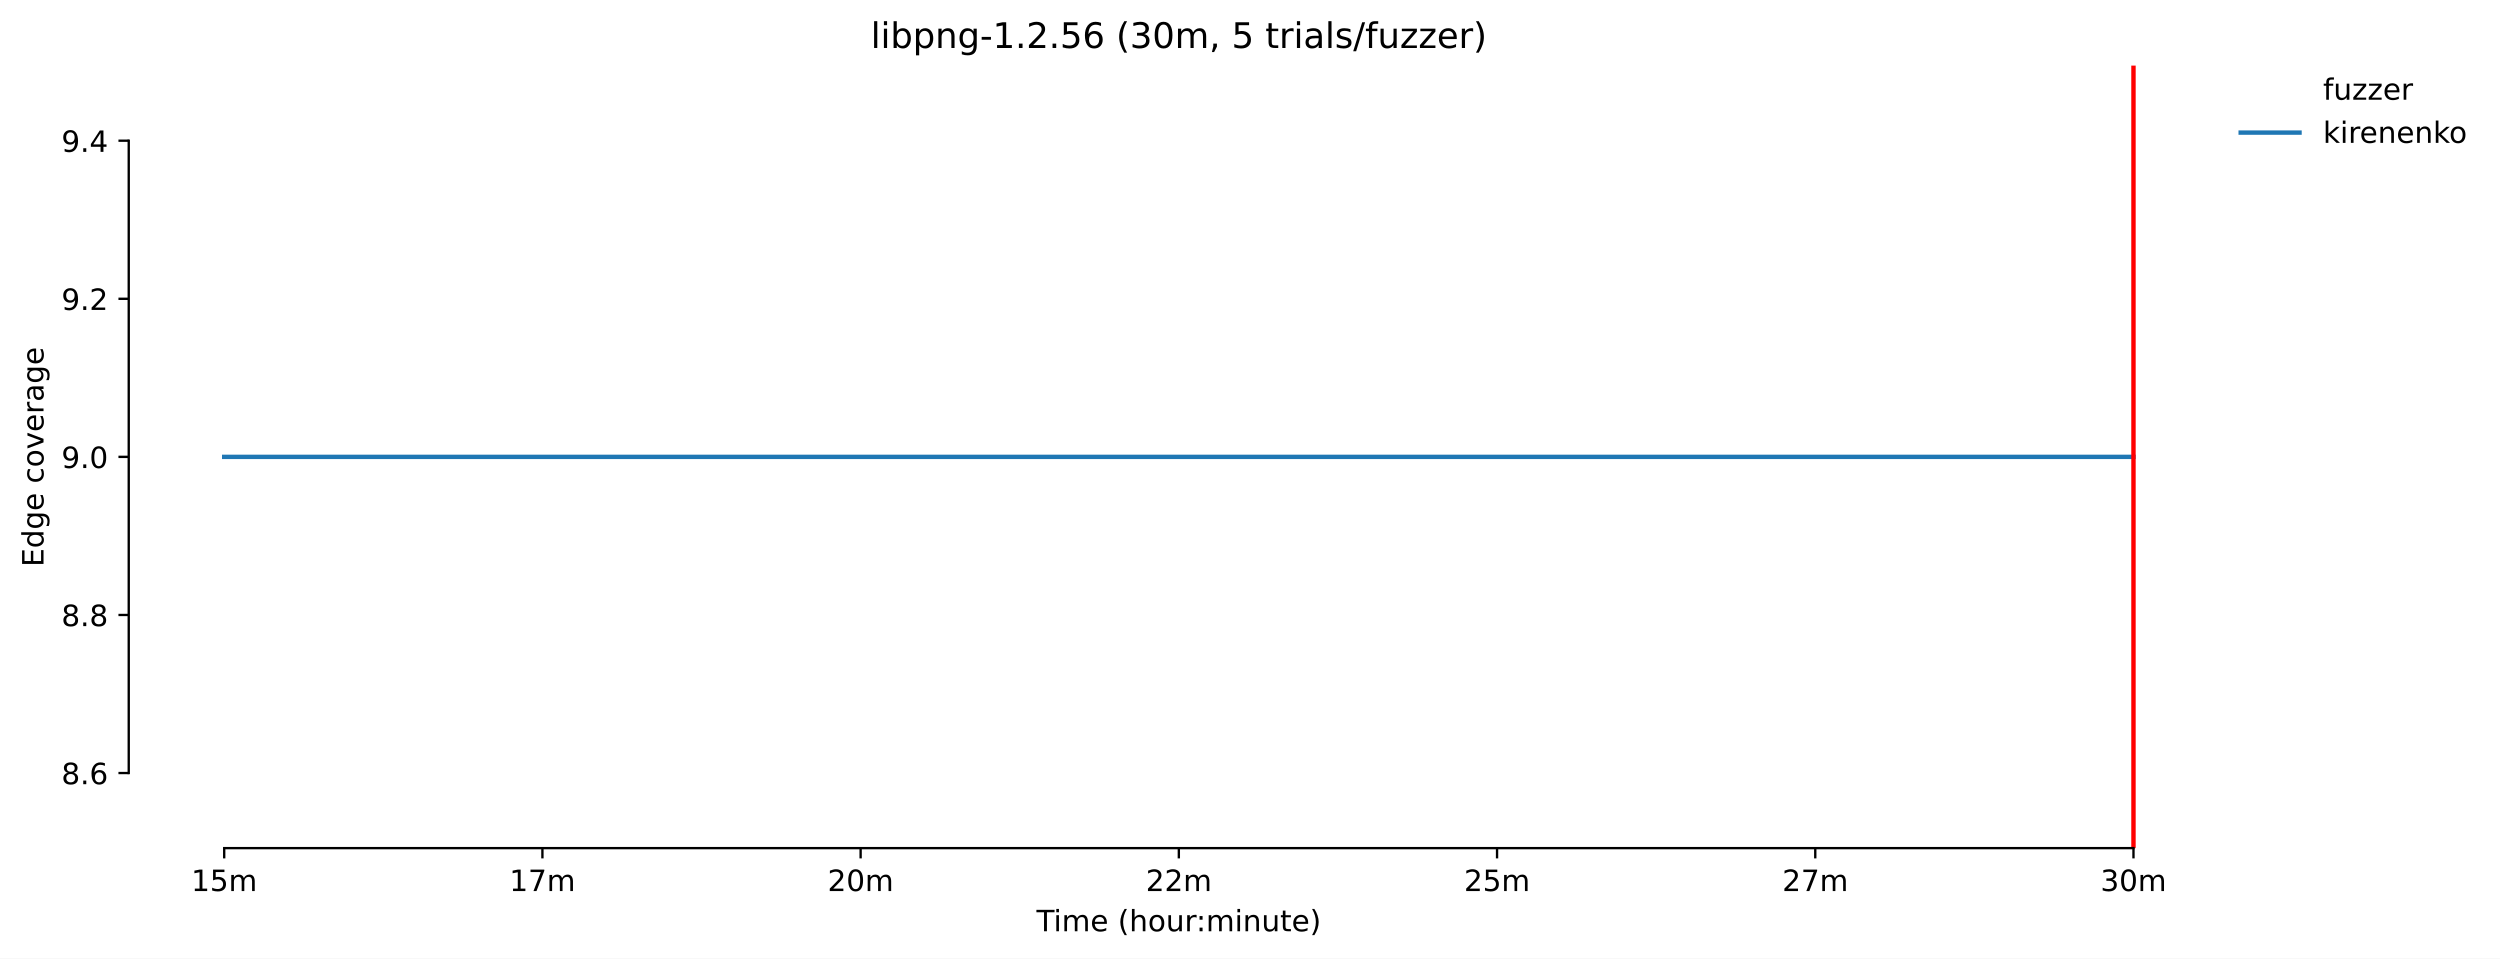
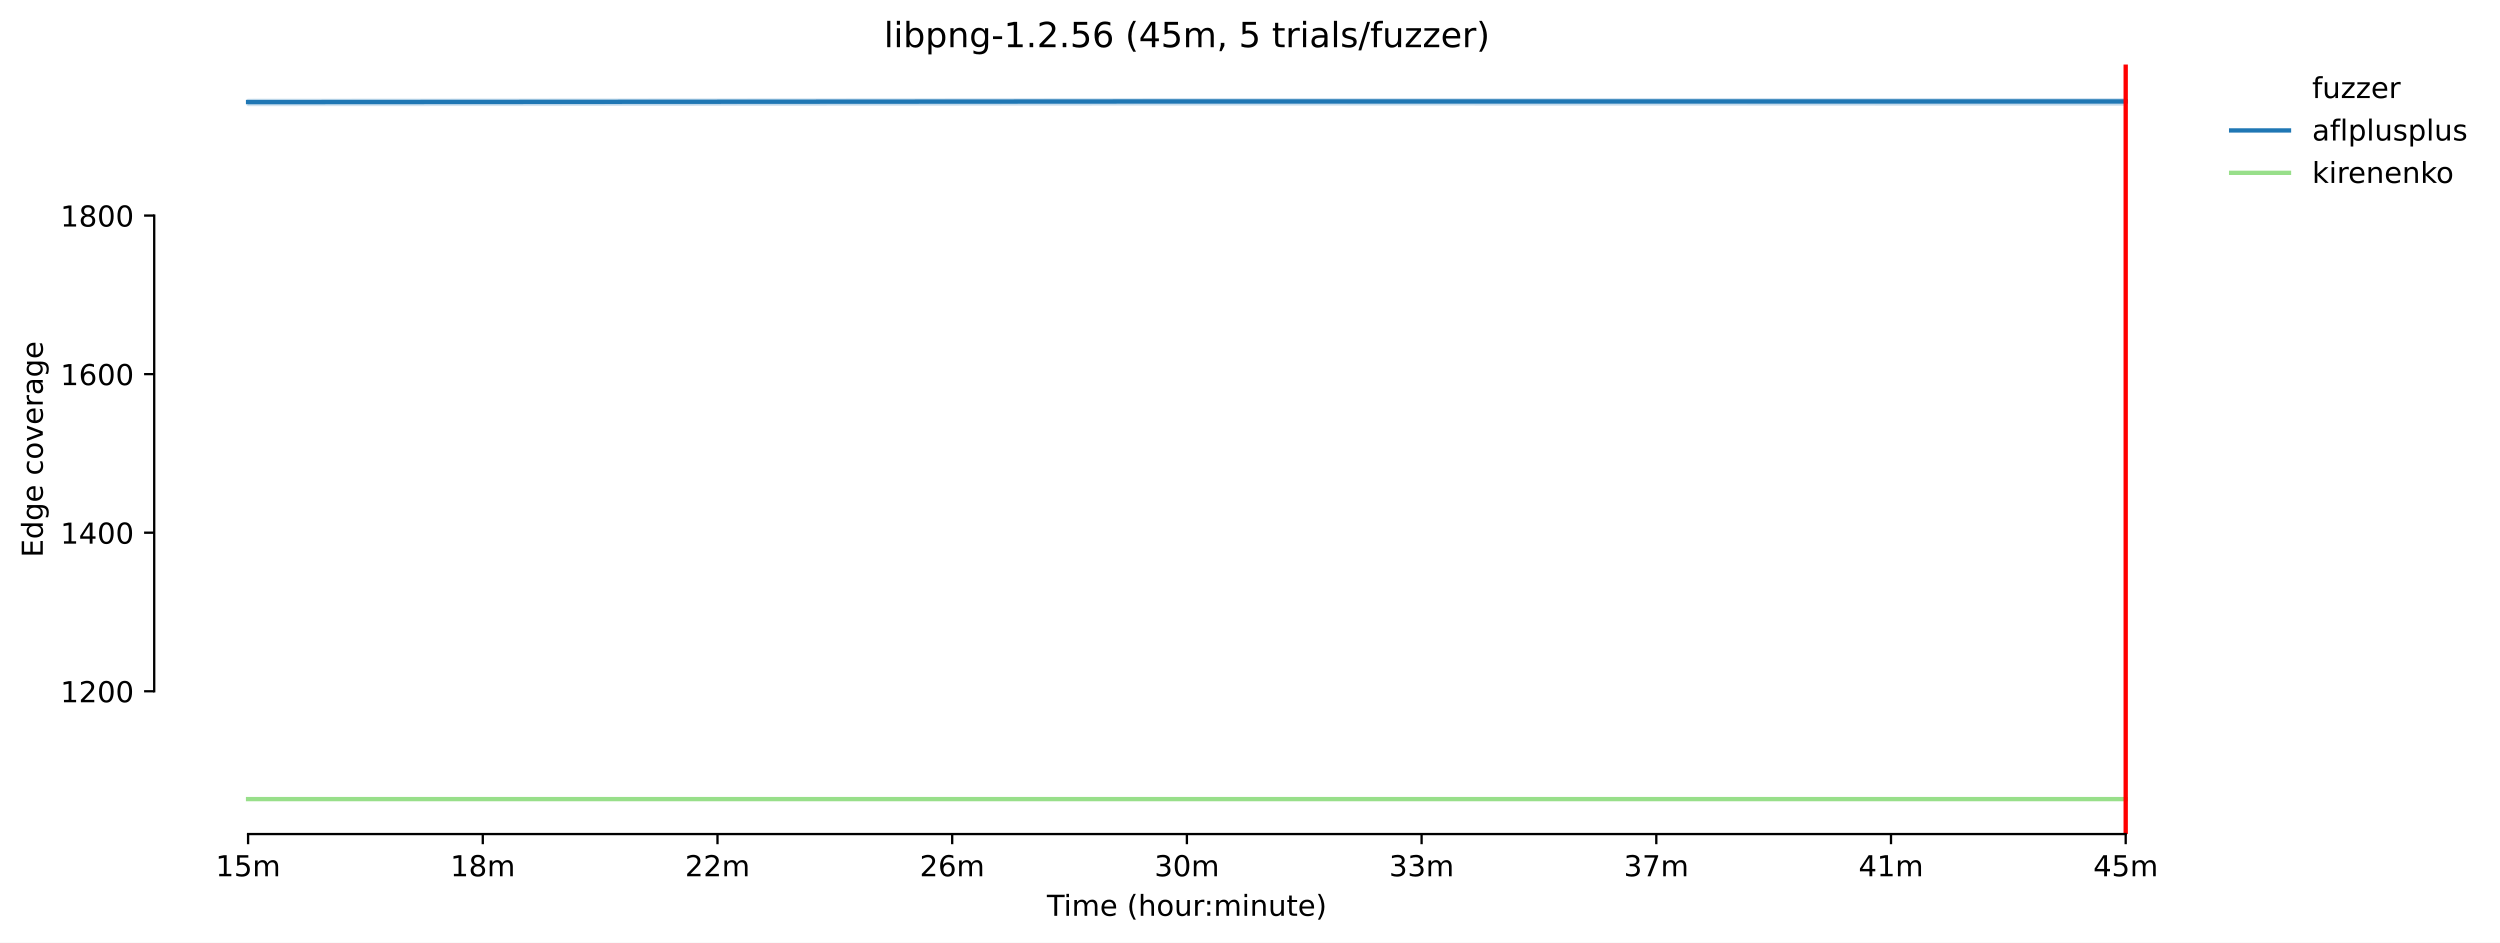
- <svg xmlns="http://www.w3.org/2000/svg" xmlns:xlink="http://www.w3.org/1999/xlink" height="325.986pt" version="1.1" viewBox="0 0 850.204 325.986" width="850.204pt">
+ <svg xmlns="http://www.w3.org/2000/svg" xmlns:xlink="http://www.w3.org/1999/xlink" height="325.986pt" version="1.1" viewBox="0 0 864.542 325.986" width="864.542pt">
  <defs>
    <style type="text/css">*{stroke-linecap:butt;stroke-linejoin:round;}</style>
  </defs>
  <g id="figure_1">
    <g id="patch_1">
-       <path d="M 0 325.986  L 850.204 325.986  L 850.204 0  L 0 0  z " style="fill:#ffffff;" />
+       <path d="M 0 325.986  L 864.542 325.986  L 864.542 0  L 0 0  z " style="fill:#ffffff;" />
    </g>
    <g id="axes_1">
      <g id="patch_2">
-         <path d="M 43.781 288.43  L 758.021 288.43  L 758.021 22.318  L 43.781 22.318  z " style="fill:#ffffff;" />
+         <path d="M 53.328 288.43  L 767.568 288.43  L 767.568 22.318  L 53.328 22.318  z " style="fill:#ffffff;" />
      </g>
      <g id="PolyCollection_1">
        <defs>
-           <path d="M 76.247 -170.612  L 76.247 -170.612  L 725.556 -170.612  L 725.556 -170.612  L 725.556 -170.612  L 76.247 -170.612  z " id="m84dfa8b66c" style="stroke:#1f77b4;stroke-opacity:0.2;" />
+           <path d="M 85.794 -291.353  L 85.794 -289.763  L 410.448 -289.927  L 735.103 -289.872  L 735.103 -291.572  L 735.103 -291.572  L 410.448 -291.572  L 85.794 -291.353  z " id="me47f9dd8f9" style="stroke:#1f77b4;stroke-opacity:0.2;" />
        </defs>
-         <g clip-path="url(#p3e7c1b39bf)">
-           <use style="fill:#1f77b4;fill-opacity:0.2;stroke:#1f77b4;stroke-opacity:0.2;" x="0" xlink:href="#m84dfa8b66c" y="325.986" />
+         <g clip-path="url(#pe60df17c76)">
+           <use style="fill:#1f77b4;fill-opacity:0.2;stroke:#1f77b4;stroke-opacity:0.2;" x="0" xlink:href="#me47f9dd8f9" y="325.986" />
+         </g>
+       </g>
+       <g id="PolyCollection_2">
+         <defs>
+           <path d="M 85.794 -49.652  L 85.794 -49.652  L 410.448 -49.652  L 735.103 -49.652  L 735.103 -49.652  L 735.103 -49.652  L 410.448 -49.652  L 85.794 -49.652  z " id="mce9d2bf0ab" style="stroke:#98df8a;stroke-opacity:0.2;" />
+         </defs>
+         <g clip-path="url(#pe60df17c76)">
+           <use style="fill:#98df8a;fill-opacity:0.2;stroke:#98df8a;stroke-opacity:0.2;" x="0" xlink:href="#mce9d2bf0ab" y="325.986" />
        </g>
      </g>
      <g id="matplotlib.axis_1">
        <g id="xtick_1">
          <g id="line2d_1">
            <defs>
-               <path d="M 0 0  L 0 3.5  " id="mb278b92b98" style="stroke:#000000;stroke-width:0.8;" />
+               <path d="M 0 0  L 0 3.5  " id="mb3124e8982" style="stroke:#000000;stroke-width:0.8;" />
            </defs>
            <g>
-               <use style="stroke:#000000;stroke-width:0.8;" x="76.247" xlink:href="#mb278b92b98" y="288.43" />
+               <use style="stroke:#000000;stroke-width:0.8;" x="85.794" xlink:href="#mb3124e8982" y="288.43" />
            </g>
          </g>
          <g id="text_1">
-             <g transform="translate(65.01389 303.0286)scale(0.1 -0.1)">
+             <g transform="translate(74.56077 303.0286)scale(0.1 -0.1)">
              <defs>
                <path d="M 12.406 8.297  L 28.516 8.297  L 28.516 63.922  L 10.984 60.406  L 10.984 69.391  L 28.422 72.906  L 38.281 72.906  L 38.281 8.297  L 54.391 8.297  L 54.391 0  L 12.406 0  z " id="DejaVuSans-49" />
                <path d="M 10.797 72.906  L 49.516 72.906  L 49.516 64.594  L 19.828 64.594  L 19.828 46.734  Q 21.969 47.469 24.109 47.828  Q 26.266 48.188 28.422 48.188  Q 40.625 48.188 47.75 41.5  Q 54.891 34.812 54.891 23.391  Q 54.891 11.625 47.562 5.094  Q 40.234 -1.422 26.906 -1.422  Q 22.312 -1.422 17.547 -0.641  Q 12.797 0.141 7.719 1.703  L 7.719 11.625  Q 12.109 9.234 16.797 8.062  Q 21.484 6.891 26.703 6.891  Q 35.156 6.891 40.078 11.328  Q 45.016 15.766 45.016 23.391  Q 45.016 31 40.078 35.438  Q 35.156 39.891 26.703 39.891  Q 22.75 39.891 18.812 39.016  Q 14.891 38.141 10.797 36.281  z " id="DejaVuSans-53" />
                <path d="M 52 44.188  Q 55.375 50.25 60.062 53.125  Q 64.75 56 71.094 56  Q 79.641 56 84.281 50.016  Q 88.922 44.047 88.922 33.016  L 88.922 0  L 79.891 0  L 79.891 32.719  Q 79.891 40.578 77.094 44.375  Q 74.312 48.188 68.609 48.188  Q 61.625 48.188 57.562 43.547  Q 53.516 38.922 53.516 30.906  L 53.516 0  L 44.484 0  L 44.484 32.719  Q 44.484 40.625 41.703 44.406  Q 38.922 48.188 33.109 48.188  Q 26.219 48.188 22.156 43.531  Q 18.109 38.875 18.109 30.906  L 18.109 0  L 9.078 0  L 9.078 54.688  L 18.109 54.688  L 18.109 46.188  Q 21.188 51.219 25.484 53.609  Q 29.781 56 35.688 56  Q 41.656 56 45.828 52.969  Q 50 49.953 52 44.188  z " id="DejaVuSans-109" />
              </defs>
              <use xlink:href="#DejaVuSans-49" />
              <use x="63.623" xlink:href="#DejaVuSans-53" />
              <use x="127.246" xlink:href="#DejaVuSans-109" />
            </g>
          </g>
        </g>
        <g id="xtick_2">
          <g id="line2d_2">
            <g>
-               <use style="stroke:#000000;stroke-width:0.8;" x="184.465" xlink:href="#mb278b92b98" y="288.43" />
+               <use style="stroke:#000000;stroke-width:0.8;" x="166.957" xlink:href="#mb3124e8982" y="288.43" />
            </g>
          </g>
          <g id="text_2">
-             <g transform="translate(173.2321 303.0286)scale(0.1 -0.1)">
-               <defs>
-                 <path d="M 8.203 72.906  L 55.078 72.906  L 55.078 68.703  L 28.609 0  L 18.312 0  L 43.219 64.594  L 8.203 64.594  z " id="DejaVuSans-55" />
-               </defs>
-               <use xlink:href="#DejaVuSans-49" />
-               <use x="63.623" xlink:href="#DejaVuSans-55" />
+             <g transform="translate(155.7244 303.0286)scale(0.1 -0.1)">
+               <defs>
+                 <path d="M 31.781 34.625  Q 24.75 34.625 20.719 30.859  Q 16.703 27.094 16.703 20.516  Q 16.703 13.922 20.719 10.156  Q 24.75 6.391 31.781 6.391  Q 38.812 6.391 42.859 10.172  Q 46.922 13.969 46.922 20.516  Q 46.922 27.094 42.891 30.859  Q 38.875 34.625 31.781 34.625  z M 21.922 38.812  Q 15.578 40.375 12.031 44.719  Q 8.5 49.078 8.5 55.328  Q 8.5 64.062 14.719 69.141  Q 20.953 74.219 31.781 74.219  Q 42.672 74.219 48.875 69.141  Q 55.078 64.062 55.078 55.328  Q 55.078 49.078 51.531 44.719  Q 48 40.375 41.703 38.812  Q 48.828 37.156 52.797 32.312  Q 56.781 27.484 56.781 20.516  Q 56.781 9.906 50.312 4.234  Q 43.844 -1.422 31.781 -1.422  Q 19.734 -1.422 13.25 4.234  Q 6.781 9.906 6.781 20.516  Q 6.781 27.484 10.781 32.312  Q 14.797 37.156 21.922 38.812  z M 18.312 54.391  Q 18.312 48.734 21.844 45.562  Q 25.391 42.391 31.781 42.391  Q 38.141 42.391 41.719 45.562  Q 45.312 48.734 45.312 54.391  Q 45.312 60.062 41.719 63.234  Q 38.141 66.406 31.781 66.406  Q 25.391 66.406 21.844 63.234  Q 18.312 60.062 18.312 54.391  z " id="DejaVuSans-56" />
+               </defs>
+               <use xlink:href="#DejaVuSans-49" />
+               <use x="63.623" xlink:href="#DejaVuSans-56" />
              <use x="127.246" xlink:href="#DejaVuSans-109" />
            </g>
          </g>
        </g>
        <g id="xtick_3">
          <g id="line2d_3">
            <g>
-               <use style="stroke:#000000;stroke-width:0.8;" x="292.683" xlink:href="#mb278b92b98" y="288.43" />
+               <use style="stroke:#000000;stroke-width:0.8;" x="248.121" xlink:href="#mb3124e8982" y="288.43" />
            </g>
          </g>
          <g id="text_3">
-             <g transform="translate(281.4503 303.0286)scale(0.1 -0.1)">
+             <g transform="translate(236.888 303.0286)scale(0.1 -0.1)">
              <defs>
                <path d="M 19.188 8.297  L 53.609 8.297  L 53.609 0  L 7.328 0  L 7.328 8.297  Q 12.938 14.109 22.625 23.891  Q 32.328 33.688 34.812 36.531  Q 39.547 41.844 41.422 45.531  Q 43.312 49.219 43.312 52.781  Q 43.312 58.594 39.234 62.25  Q 35.156 65.922 28.609 65.922  Q 23.969 65.922 18.812 64.312  Q 13.672 62.703 7.812 59.422  L 7.812 69.391  Q 13.766 71.781 18.938 73  Q 24.125 74.219 28.422 74.219  Q 39.75 74.219 46.484 68.547  Q 53.219 62.891 53.219 53.422  Q 53.219 48.922 51.531 44.891  Q 49.859 40.875 45.406 35.406  Q 44.188 33.984 37.641 27.219  Q 31.109 20.453 19.188 8.297  z " id="DejaVuSans-50" />
-                 <path d="M 31.781 66.406  Q 24.172 66.406 20.328 58.906  Q 16.5 51.422 16.5 36.375  Q 16.5 21.391 20.328 13.891  Q 24.172 6.391 31.781 6.391  Q 39.453 6.391 43.281 13.891  Q 47.125 21.391 47.125 36.375  Q 47.125 51.422 43.281 58.906  Q 39.453 66.406 31.781 66.406  z M 31.781 74.219  Q 44.047 74.219 50.516 64.516  Q 56.984 54.828 56.984 36.375  Q 56.984 17.969 50.516 8.266  Q 44.047 -1.422 31.781 -1.422  Q 19.531 -1.422 13.062 8.266  Q 6.594 17.969 6.594 36.375  Q 6.594 54.828 13.062 64.516  Q 19.531 74.219 31.781 74.219  z " id="DejaVuSans-48" />
              </defs>
              <use xlink:href="#DejaVuSans-50" />
-               <use x="63.623" xlink:href="#DejaVuSans-48" />
+               <use x="63.623" xlink:href="#DejaVuSans-50" />
              <use x="127.246" xlink:href="#DejaVuSans-109" />
            </g>
          </g>
        </g>
        <g id="xtick_4">
          <g id="line2d_4">
            <g>
-               <use style="stroke:#000000;stroke-width:0.8;" x="400.901" xlink:href="#mb278b92b98" y="288.43" />
+               <use style="stroke:#000000;stroke-width:0.8;" x="329.284" xlink:href="#mb3124e8982" y="288.43" />
            </g>
          </g>
          <g id="text_4">
-             <g transform="translate(389.6684 303.0286)scale(0.1 -0.1)">
+             <g transform="translate(318.0517 303.0286)scale(0.1 -0.1)">
+               <defs>
+                 <path d="M 33.016 40.375  Q 26.375 40.375 22.484 35.828  Q 18.609 31.297 18.609 23.391  Q 18.609 15.531 22.484 10.953  Q 26.375 6.391 33.016 6.391  Q 39.656 6.391 43.531 10.953  Q 47.406 15.531 47.406 23.391  Q 47.406 31.297 43.531 35.828  Q 39.656 40.375 33.016 40.375  z M 52.594 71.297  L 52.594 62.312  Q 48.875 64.062 45.094 64.984  Q 41.312 65.922 37.594 65.922  Q 27.828 65.922 22.672 59.328  Q 17.531 52.734 16.797 39.406  Q 19.672 43.656 24.016 45.922  Q 28.375 48.188 33.594 48.188  Q 44.578 48.188 50.953 41.516  Q 57.328 34.859 57.328 23.391  Q 57.328 12.156 50.688 5.359  Q 44.047 -1.422 33.016 -1.422  Q 20.359 -1.422 13.672 8.266  Q 6.984 17.969 6.984 36.375  Q 6.984 53.656 15.188 63.938  Q 23.391 74.219 37.203 74.219  Q 40.922 74.219 44.703 73.484  Q 48.484 72.75 52.594 71.297  z " id="DejaVuSans-54" />
+               </defs>
              <use xlink:href="#DejaVuSans-50" />
-               <use x="63.623" xlink:href="#DejaVuSans-50" />
+               <use x="63.623" xlink:href="#DejaVuSans-54" />
              <use x="127.246" xlink:href="#DejaVuSans-109" />
            </g>
          </g>
        </g>
        <g id="xtick_5">
          <g id="line2d_5">
            <g>
-               <use style="stroke:#000000;stroke-width:0.8;" x="509.119" xlink:href="#mb278b92b98" y="288.43" />
+               <use style="stroke:#000000;stroke-width:0.8;" x="410.448" xlink:href="#mb3124e8982" y="288.43" />
            </g>
          </g>
          <g id="text_5">
-             <g transform="translate(497.8866 303.0286)scale(0.1 -0.1)">
-               <use xlink:href="#DejaVuSans-50" />
-               <use x="63.623" xlink:href="#DejaVuSans-53" />
+             <g transform="translate(399.2153 303.0286)scale(0.1 -0.1)">
+               <defs>
+                 <path d="M 40.578 39.312  Q 47.656 37.797 51.625 33  Q 55.609 28.219 55.609 21.188  Q 55.609 10.406 48.188 4.484  Q 40.766 -1.422 27.094 -1.422  Q 22.516 -1.422 17.656 -0.516  Q 12.797 0.391 7.625 2.203  L 7.625 11.719  Q 11.719 9.328 16.594 8.109  Q 21.484 6.891 26.812 6.891  Q 36.078 6.891 40.938 10.547  Q 45.797 14.203 45.797 21.188  Q 45.797 27.641 41.281 31.266  Q 36.766 34.906 28.719 34.906  L 20.219 34.906  L 20.219 43.016  L 29.109 43.016  Q 36.375 43.016 40.234 45.922  Q 44.094 48.828 44.094 54.297  Q 44.094 59.906 40.109 62.906  Q 36.141 65.922 28.719 65.922  Q 24.656 65.922 20.016 65.031  Q 15.375 64.156 9.812 62.312  L 9.812 71.094  Q 15.438 72.656 20.344 73.438  Q 25.25 74.219 29.594 74.219  Q 40.828 74.219 47.359 69.109  Q 53.906 64.016 53.906 55.328  Q 53.906 49.266 50.438 45.094  Q 46.969 40.922 40.578 39.312  z " id="DejaVuSans-51" />
+                 <path d="M 31.781 66.406  Q 24.172 66.406 20.328 58.906  Q 16.5 51.422 16.5 36.375  Q 16.5 21.391 20.328 13.891  Q 24.172 6.391 31.781 6.391  Q 39.453 6.391 43.281 13.891  Q 47.125 21.391 47.125 36.375  Q 47.125 51.422 43.281 58.906  Q 39.453 66.406 31.781 66.406  z M 31.781 74.219  Q 44.047 74.219 50.516 64.516  Q 56.984 54.828 56.984 36.375  Q 56.984 17.969 50.516 8.266  Q 44.047 -1.422 31.781 -1.422  Q 19.531 -1.422 13.062 8.266  Q 6.594 17.969 6.594 36.375  Q 6.594 54.828 13.062 64.516  Q 19.531 74.219 31.781 74.219  z " id="DejaVuSans-48" />
+               </defs>
+               <use xlink:href="#DejaVuSans-51" />
+               <use x="63.623" xlink:href="#DejaVuSans-48" />
              <use x="127.246" xlink:href="#DejaVuSans-109" />
            </g>
          </g>
        </g>
        <g id="xtick_6">
          <g id="line2d_6">
            <g>
-               <use style="stroke:#000000;stroke-width:0.8;" x="617.338" xlink:href="#mb278b92b98" y="288.43" />
+               <use style="stroke:#000000;stroke-width:0.8;" x="491.612" xlink:href="#mb3124e8982" y="288.43" />
            </g>
          </g>
          <g id="text_6">
-             <g transform="translate(606.1048 303.0286)scale(0.1 -0.1)">
-               <use xlink:href="#DejaVuSans-50" />
-               <use x="63.623" xlink:href="#DejaVuSans-55" />
+             <g transform="translate(480.3789 303.0286)scale(0.1 -0.1)">
+               <use xlink:href="#DejaVuSans-51" />
+               <use x="63.623" xlink:href="#DejaVuSans-51" />
              <use x="127.246" xlink:href="#DejaVuSans-109" />
            </g>
          </g>
        </g>
        <g id="xtick_7">
          <g id="line2d_7">
            <g>
-               <use style="stroke:#000000;stroke-width:0.8;" x="725.556" xlink:href="#mb278b92b98" y="288.43" />
+               <use style="stroke:#000000;stroke-width:0.8;" x="572.775" xlink:href="#mb3124e8982" y="288.43" />
            </g>
          </g>
          <g id="text_7">
-             <g transform="translate(714.323 303.0286)scale(0.1 -0.1)">
-               <defs>
-                 <path d="M 40.578 39.312  Q 47.656 37.797 51.625 33  Q 55.609 28.219 55.609 21.188  Q 55.609 10.406 48.188 4.484  Q 40.766 -1.422 27.094 -1.422  Q 22.516 -1.422 17.656 -0.516  Q 12.797 0.391 7.625 2.203  L 7.625 11.719  Q 11.719 9.328 16.594 8.109  Q 21.484 6.891 26.812 6.891  Q 36.078 6.891 40.938 10.547  Q 45.797 14.203 45.797 21.188  Q 45.797 27.641 41.281 31.266  Q 36.766 34.906 28.719 34.906  L 20.219 34.906  L 20.219 43.016  L 29.109 43.016  Q 36.375 43.016 40.234 45.922  Q 44.094 48.828 44.094 54.297  Q 44.094 59.906 40.109 62.906  Q 36.141 65.922 28.719 65.922  Q 24.656 65.922 20.016 65.031  Q 15.375 64.156 9.812 62.312  L 9.812 71.094  Q 15.438 72.656 20.344 73.438  Q 25.25 74.219 29.594 74.219  Q 40.828 74.219 47.359 69.109  Q 53.906 64.016 53.906 55.328  Q 53.906 49.266 50.438 45.094  Q 46.969 40.922 40.578 39.312  z " id="DejaVuSans-51" />
+             <g transform="translate(561.5426 303.0286)scale(0.1 -0.1)">
+               <defs>
+                 <path d="M 8.203 72.906  L 55.078 72.906  L 55.078 68.703  L 28.609 0  L 18.312 0  L 43.219 64.594  L 8.203 64.594  z " id="DejaVuSans-55" />
              </defs>
              <use xlink:href="#DejaVuSans-51" />
-               <use x="63.623" xlink:href="#DejaVuSans-48" />
-               <use x="127.246" xlink:href="#DejaVuSans-109" />
-             </g>
-           </g>
-         </g>
-         <g id="text_8">
-           <g transform="translate(352.4942 316.7067)scale(0.1 -0.1)">
+               <use x="63.623" xlink:href="#DejaVuSans-55" />
+               <use x="127.246" xlink:href="#DejaVuSans-109" />
+             </g>
+           </g>
+         </g>
+         <g id="xtick_8">
+           <g id="line2d_8">
+             <g>
+               <use style="stroke:#000000;stroke-width:0.8;" x="653.939" xlink:href="#mb3124e8982" y="288.43" />
+             </g>
+           </g>
+           <g id="text_8">
+             <g transform="translate(642.7062 303.0286)scale(0.1 -0.1)">
+               <defs>
+                 <path d="M 37.797 64.312  L 12.891 25.391  L 37.797 25.391  z M 35.203 72.906  L 47.609 72.906  L 47.609 25.391  L 58.016 25.391  L 58.016 17.188  L 47.609 17.188  L 47.609 0  L 37.797 0  L 37.797 17.188  L 4.891 17.188  L 4.891 26.703  z " id="DejaVuSans-52" />
+               </defs>
+               <use xlink:href="#DejaVuSans-52" />
+               <use x="63.623" xlink:href="#DejaVuSans-49" />
+               <use x="127.246" xlink:href="#DejaVuSans-109" />
+             </g>
+           </g>
+         </g>
+         <g id="xtick_9">
+           <g id="line2d_9">
+             <g>
+               <use style="stroke:#000000;stroke-width:0.8;" x="735.103" xlink:href="#mb3124e8982" y="288.43" />
+             </g>
+           </g>
+           <g id="text_9">
+             <g transform="translate(723.8699 303.0286)scale(0.1 -0.1)">
+               <use xlink:href="#DejaVuSans-52" />
+               <use x="63.623" xlink:href="#DejaVuSans-53" />
+               <use x="127.246" xlink:href="#DejaVuSans-109" />
+             </g>
+           </g>
+         </g>
+         <g id="text_10">
+           <g transform="translate(362.0411 316.7067)scale(0.1 -0.1)">
            <defs>
              <path d="M -0.297 72.906  L 61.375 72.906  L 61.375 64.594  L 35.5 64.594  L 35.5 0  L 25.594 0  L 25.594 64.594  L -0.297 64.594  z " id="DejaVuSans-84" />
              <path d="M 9.422 54.688  L 18.406 54.688  L 18.406 0  L 9.422 0  z M 9.422 75.984  L 18.406 75.984  L 18.406 64.594  L 9.422 64.594  z " id="DejaVuSans-105" />
              <path d="M 56.203 29.594  L 56.203 25.203  L 14.891 25.203  Q 15.484 15.922 20.484 11.062  Q 25.484 6.203 34.422 6.203  Q 39.594 6.203 44.453 7.469  Q 49.312 8.734 54.109 11.281  L 54.109 2.781  Q 49.266 0.734 44.188 -0.344  Q 39.109 -1.422 33.891 -1.422  Q 20.797 -1.422 13.156 6.188  Q 5.516 13.812 5.516 26.812  Q 5.516 40.234 12.766 48.109  Q 20.016 56 32.328 56  Q 43.359 56 49.781 48.891  Q 56.203 41.797 56.203 29.594  z M 47.219 32.234  Q 47.125 39.594 43.094 43.984  Q 39.062 48.391 32.422 48.391  Q 24.906 48.391 20.391 44.141  Q 15.875 39.891 15.188 32.172  z " id="DejaVuSans-101" />
              <path id="DejaVuSans-32" />
              <path d="M 31 75.875  Q 24.469 64.656 21.281 53.656  Q 18.109 42.672 18.109 31.391  Q 18.109 20.125 21.312 9.062  Q 24.516 -2 31 -13.188  L 23.188 -13.188  Q 15.875 -1.703 12.234 9.375  Q 8.594 20.453 8.594 31.391  Q 8.594 42.281 12.203 53.312  Q 15.828 64.359 23.188 75.875  z " id="DejaVuSans-40" />
              <path d="M 54.891 33.016  L 54.891 0  L 45.906 0  L 45.906 32.719  Q 45.906 40.484 42.875 44.328  Q 39.844 48.188 33.797 48.188  Q 26.516 48.188 22.312 43.547  Q 18.109 38.922 18.109 30.906  L 18.109 0  L 9.078 0  L 9.078 75.984  L 18.109 75.984  L 18.109 46.188  Q 21.344 51.125 25.703 53.562  Q 30.078 56 35.797 56  Q 45.219 56 50.047 50.172  Q 54.891 44.344 54.891 33.016  z " id="DejaVuSans-104" />
              <path d="M 30.609 48.391  Q 23.391 48.391 19.188 42.75  Q 14.984 37.109 14.984 27.297  Q 14.984 17.484 19.156 11.844  Q 23.344 6.203 30.609 6.203  Q 37.797 6.203 41.984 11.859  Q 46.188 17.531 46.188 27.297  Q 46.188 37.016 41.984 42.703  Q 37.797 48.391 30.609 48.391  z M 30.609 56  Q 42.328 56 49.016 48.375  Q 55.719 40.766 55.719 27.297  Q 55.719 13.875 49.016 6.219  Q 42.328 -1.422 30.609 -1.422  Q 18.844 -1.422 12.172 6.219  Q 5.516 13.875 5.516 27.297  Q 5.516 40.766 12.172 48.375  Q 18.844 56 30.609 56  z " id="DejaVuSans-111" />
              <path d="M 8.5 21.578  L 8.5 54.688  L 17.484 54.688  L 17.484 21.922  Q 17.484 14.156 20.5 10.266  Q 23.531 6.391 29.594 6.391  Q 36.859 6.391 41.078 11.031  Q 45.312 15.672 45.312 23.688  L 45.312 54.688  L 54.297 54.688  L 54.297 0  L 45.312 0  L 45.312 8.406  Q 42.047 3.422 37.719 1  Q 33.406 -1.422 27.688 -1.422  Q 18.266 -1.422 13.375 4.438  Q 8.5 10.297 8.5 21.578  z M 31.109 56  z " id="DejaVuSans-117" />
              <path d="M 41.109 46.297  Q 39.594 47.172 37.812 47.578  Q 36.031 48 33.891 48  Q 26.266 48 22.188 43.047  Q 18.109 38.094 18.109 28.812  L 18.109 0  L 9.078 0  L 9.078 54.688  L 18.109 54.688  L 18.109 46.188  Q 20.953 51.172 25.484 53.578  Q 30.031 56 36.531 56  Q 37.453 56 38.578 55.875  Q 39.703 55.766 41.062 55.516  z " id="DejaVuSans-114" />
              <path d="M 11.719 12.406  L 22.016 12.406  L 22.016 0  L 11.719 0  z M 11.719 51.703  L 22.016 51.703  L 22.016 39.312  L 11.719 39.312  z " id="DejaVuSans-58" />
              <path d="M 54.891 33.016  L 54.891 0  L 45.906 0  L 45.906 32.719  Q 45.906 40.484 42.875 44.328  Q 39.844 48.188 33.797 48.188  Q 26.516 48.188 22.312 43.547  Q 18.109 38.922 18.109 30.906  L 18.109 0  L 9.078 0  L 9.078 54.688  L 18.109 54.688  L 18.109 46.188  Q 21.344 51.125 25.703 53.562  Q 30.078 56 35.797 56  Q 45.219 56 50.047 50.172  Q 54.891 44.344 54.891 33.016  z " id="DejaVuSans-110" />
              <path d="M 18.312 70.219  L 18.312 54.688  L 36.812 54.688  L 36.812 47.703  L 18.312 47.703  L 18.312 18.016  Q 18.312 11.328 20.141 9.422  Q 21.969 7.516 27.594 7.516  L 36.812 7.516  L 36.812 0  L 27.594 0  Q 17.188 0 13.234 3.875  Q 9.281 7.766 9.281 18.016  L 9.281 47.703  L 2.688 47.703  L 2.688 54.688  L 9.281 54.688  L 9.281 70.219  z " id="DejaVuSans-116" />
              <path d="M 8.016 75.875  L 15.828 75.875  Q 23.141 64.359 26.781 53.312  Q 30.422 42.281 30.422 31.391  Q 30.422 20.453 26.781 9.375  Q 23.141 -1.703 15.828 -13.188  L 8.016 -13.188  Q 14.5 -2 17.703 9.062  Q 20.906 20.125 20.906 31.391  Q 20.906 42.672 17.703 53.656  Q 14.5 64.656 8.016 75.875  z " id="DejaVuSans-41" />
            </defs>
            <use xlink:href="#DejaVuSans-84" />
            <use x="57.959" xlink:href="#DejaVuSans-105" />
            <use x="85.742" xlink:href="#DejaVuSans-109" />
            <use x="183.154" xlink:href="#DejaVuSans-101" />
            <use x="244.678" xlink:href="#DejaVuSans-32" />
            <use x="276.465" xlink:href="#DejaVuSans-40" />
            <use x="315.479" xlink:href="#DejaVuSans-104" />
            <use x="378.857" xlink:href="#DejaVuSans-111" />
            <use x="440.039" xlink:href="#DejaVuSans-117" />
            <use x="503.418" xlink:href="#DejaVuSans-114" />
            <use x="542.781" xlink:href="#DejaVuSans-58" />
            <use x="576.473" xlink:href="#DejaVuSans-109" />
            <use x="673.885" xlink:href="#DejaVuSans-105" />
            <use x="701.668" xlink:href="#DejaVuSans-110" />
            <use x="765.047" xlink:href="#DejaVuSans-117" />
            <use x="828.426" xlink:href="#DejaVuSans-116" />
            <use x="867.635" xlink:href="#DejaVuSans-101" />
            <use x="929.158" xlink:href="#DejaVuSans-41" />
          </g>
        </g>
      </g>
      <g id="matplotlib.axis_2">
        <g id="ytick_1">
-           <g id="line2d_8">
+           <g id="line2d_10">
            <defs>
-               <path d="M 0 0  L -3.5 0  " id="mffeb4aafd4" style="stroke:#000000;stroke-width:0.8;" />
+               <path d="M 0 0  L -3.5 0  " id="m6f481d39d6" style="stroke:#000000;stroke-width:0.8;" />
            </defs>
            <g>
-               <use style="stroke:#000000;stroke-width:0.8;" x="43.781" xlink:href="#mffeb4aafd4" y="262.894" />
-             </g>
-           </g>
-           <g id="text_9">
-             <g transform="translate(20.87813 266.6933)scale(0.1 -0.1)">
-               <defs>
-                 <path d="M 31.781 34.625  Q 24.75 34.625 20.719 30.859  Q 16.703 27.094 16.703 20.516  Q 16.703 13.922 20.719 10.156  Q 24.75 6.391 31.781 6.391  Q 38.812 6.391 42.859 10.172  Q 46.922 13.969 46.922 20.516  Q 46.922 27.094 42.891 30.859  Q 38.875 34.625 31.781 34.625  z M 21.922 38.812  Q 15.578 40.375 12.031 44.719  Q 8.5 49.078 8.5 55.328  Q 8.5 64.062 14.719 69.141  Q 20.953 74.219 31.781 74.219  Q 42.672 74.219 48.875 69.141  Q 55.078 64.062 55.078 55.328  Q 55.078 49.078 51.531 44.719  Q 48 40.375 41.703 38.812  Q 48.828 37.156 52.797 32.312  Q 56.781 27.484 56.781 20.516  Q 56.781 9.906 50.312 4.234  Q 43.844 -1.422 31.781 -1.422  Q 19.734 -1.422 13.25 4.234  Q 6.781 9.906 6.781 20.516  Q 6.781 27.484 10.781 32.312  Q 14.797 37.156 21.922 38.812  z M 18.312 54.391  Q 18.312 48.734 21.844 45.562  Q 25.391 42.391 31.781 42.391  Q 38.141 42.391 41.719 45.562  Q 45.312 48.734 45.312 54.391  Q 45.312 60.062 41.719 63.234  Q 38.141 66.406 31.781 66.406  Q 25.391 66.406 21.844 63.234  Q 18.312 60.062 18.312 54.391  z " id="DejaVuSans-56" />
-                 <path d="M 10.688 12.406  L 21 12.406  L 21 0  L 10.688 0  z " id="DejaVuSans-46" />
-                 <path d="M 33.016 40.375  Q 26.375 40.375 22.484 35.828  Q 18.609 31.297 18.609 23.391  Q 18.609 15.531 22.484 10.953  Q 26.375 6.391 33.016 6.391  Q 39.656 6.391 43.531 10.953  Q 47.406 15.531 47.406 23.391  Q 47.406 31.297 43.531 35.828  Q 39.656 40.375 33.016 40.375  z M 52.594 71.297  L 52.594 62.312  Q 48.875 64.062 45.094 64.984  Q 41.312 65.922 37.594 65.922  Q 27.828 65.922 22.672 59.328  Q 17.531 52.734 16.797 39.406  Q 19.672 43.656 24.016 45.922  Q 28.375 48.188 33.594 48.188  Q 44.578 48.188 50.953 41.516  Q 57.328 34.859 57.328 23.391  Q 57.328 12.156 50.688 5.359  Q 44.047 -1.422 33.016 -1.422  Q 20.359 -1.422 13.672 8.266  Q 6.984 17.969 6.984 36.375  Q 6.984 53.656 15.188 63.938  Q 23.391 74.219 37.203 74.219  Q 40.922 74.219 44.703 73.484  Q 48.484 72.75 52.594 71.297  z " id="DejaVuSans-54" />
-               </defs>
-               <use xlink:href="#DejaVuSans-56" />
-               <use x="63.623" xlink:href="#DejaVuSans-46" />
-               <use x="95.41" xlink:href="#DejaVuSans-54" />
+               <use style="stroke:#000000;stroke-width:0.8;" x="53.328" xlink:href="#m6f481d39d6" y="239.048" />
+             </g>
+           </g>
+           <g id="text_11">
+             <g transform="translate(20.87813 242.8474)scale(0.1 -0.1)">
+               <use xlink:href="#DejaVuSans-49" />
+               <use x="63.623" xlink:href="#DejaVuSans-50" />
+               <use x="127.246" xlink:href="#DejaVuSans-48" />
+               <use x="190.869" xlink:href="#DejaVuSans-48" />
            </g>
          </g>
        </g>
        <g id="ytick_2">
-           <g id="line2d_9">
-             <g>
-               <use style="stroke:#000000;stroke-width:0.8;" x="43.781" xlink:href="#mffeb4aafd4" y="209.134" />
-             </g>
-           </g>
-           <g id="text_10">
-             <g transform="translate(20.87813 212.9333)scale(0.1 -0.1)">
-               <use xlink:href="#DejaVuSans-56" />
-               <use x="63.623" xlink:href="#DejaVuSans-46" />
-               <use x="95.41" xlink:href="#DejaVuSans-56" />
+           <g id="line2d_11">
+             <g>
+               <use style="stroke:#000000;stroke-width:0.8;" x="53.328" xlink:href="#m6f481d39d6" y="184.216" />
+             </g>
+           </g>
+           <g id="text_12">
+             <g transform="translate(20.87813 188.0151)scale(0.1 -0.1)">
+               <use xlink:href="#DejaVuSans-49" />
+               <use x="63.623" xlink:href="#DejaVuSans-52" />
+               <use x="127.246" xlink:href="#DejaVuSans-48" />
+               <use x="190.869" xlink:href="#DejaVuSans-48" />
            </g>
          </g>
        </g>
        <g id="ytick_3">
-           <g id="line2d_10">
-             <g>
-               <use style="stroke:#000000;stroke-width:0.8;" x="43.781" xlink:href="#mffeb4aafd4" y="155.374" />
-             </g>
-           </g>
-           <g id="text_11">
-             <g transform="translate(20.87813 159.1733)scale(0.1 -0.1)">
-               <defs>
-                 <path d="M 10.984 1.516  L 10.984 10.5  Q 14.703 8.734 18.5 7.812  Q 22.312 6.891 25.984 6.891  Q 35.75 6.891 40.891 13.453  Q 46.047 20.016 46.781 33.406  Q 43.953 29.203 39.594 26.953  Q 35.25 24.703 29.984 24.703  Q 19.047 24.703 12.672 31.312  Q 6.297 37.938 6.297 49.422  Q 6.297 60.641 12.938 67.422  Q 19.578 74.219 30.609 74.219  Q 43.266 74.219 49.922 64.516  Q 56.594 54.828 56.594 36.375  Q 56.594 19.141 48.406 8.859  Q 40.234 -1.422 26.422 -1.422  Q 22.703 -1.422 18.891 -0.688  Q 15.094 0.047 10.984 1.516  z M 30.609 32.422  Q 37.25 32.422 41.125 36.953  Q 45.016 41.5 45.016 49.422  Q 45.016 57.281 41.125 61.844  Q 37.25 66.406 30.609 66.406  Q 23.969 66.406 20.094 61.844  Q 16.219 57.281 16.219 49.422  Q 16.219 41.5 20.094 36.953  Q 23.969 32.422 30.609 32.422  z " id="DejaVuSans-57" />
-               </defs>
-               <use xlink:href="#DejaVuSans-57" />
-               <use x="63.623" xlink:href="#DejaVuSans-46" />
-               <use x="95.41" xlink:href="#DejaVuSans-48" />
+           <g id="line2d_12">
+             <g>
+               <use style="stroke:#000000;stroke-width:0.8;" x="53.328" xlink:href="#m6f481d39d6" y="129.384" />
+             </g>
+           </g>
+           <g id="text_13">
+             <g transform="translate(20.87813 133.1828)scale(0.1 -0.1)">
+               <use xlink:href="#DejaVuSans-49" />
+               <use x="63.623" xlink:href="#DejaVuSans-54" />
+               <use x="127.246" xlink:href="#DejaVuSans-48" />
+               <use x="190.869" xlink:href="#DejaVuSans-48" />
            </g>
          </g>
        </g>
        <g id="ytick_4">
-           <g id="line2d_11">
-             <g>
-               <use style="stroke:#000000;stroke-width:0.8;" x="43.781" xlink:href="#mffeb4aafd4" y="101.614" />
-             </g>
-           </g>
-           <g id="text_12">
-             <g transform="translate(20.87813 105.4133)scale(0.1 -0.1)">
-               <use xlink:href="#DejaVuSans-57" />
-               <use x="63.623" xlink:href="#DejaVuSans-46" />
-               <use x="95.41" xlink:href="#DejaVuSans-50" />
-             </g>
-           </g>
-         </g>
-         <g id="ytick_5">
-           <g id="line2d_12">
-             <g>
-               <use style="stroke:#000000;stroke-width:0.8;" x="43.781" xlink:href="#mffeb4aafd4" y="47.854" />
-             </g>
-           </g>
-           <g id="text_13">
-             <g transform="translate(20.87813 51.65334)scale(0.1 -0.1)">
-               <defs>
-                 <path d="M 37.797 64.312  L 12.891 25.391  L 37.797 25.391  z M 35.203 72.906  L 47.609 72.906  L 47.609 25.391  L 58.016 25.391  L 58.016 17.188  L 47.609 17.188  L 47.609 0  L 37.797 0  L 37.797 17.188  L 4.891 17.188  L 4.891 26.703  z " id="DejaVuSans-52" />
-               </defs>
-               <use xlink:href="#DejaVuSans-57" />
-               <use x="63.623" xlink:href="#DejaVuSans-46" />
-               <use x="95.41" xlink:href="#DejaVuSans-52" />
-             </g>
-           </g>
-         </g>
-         <g id="text_14">
+           <g id="line2d_13">
+             <g>
+               <use style="stroke:#000000;stroke-width:0.8;" x="53.328" xlink:href="#m6f481d39d6" y="74.551" />
+             </g>
+           </g>
+           <g id="text_14">
+             <g transform="translate(20.87813 78.35057)scale(0.1 -0.1)">
+               <use xlink:href="#DejaVuSans-49" />
+               <use x="63.623" xlink:href="#DejaVuSans-56" />
+               <use x="127.246" xlink:href="#DejaVuSans-48" />
+               <use x="190.869" xlink:href="#DejaVuSans-48" />
+             </g>
+           </g>
+         </g>
+         <g id="text_15">
          <g transform="translate(14.79844 192.7624)rotate(-90)scale(0.1 -0.1)">
            <defs>
              <path d="M 9.812 72.906  L 55.906 72.906  L 55.906 64.594  L 19.672 64.594  L 19.672 43.016  L 54.391 43.016  L 54.391 34.719  L 19.672 34.719  L 19.672 8.297  L 56.781 8.297  L 56.781 0  L 9.812 0  z " id="DejaVuSans-69" />
              <path d="M 45.406 46.391  L 45.406 75.984  L 54.391 75.984  L 54.391 0  L 45.406 0  L 45.406 8.203  Q 42.578 3.328 38.25 0.953  Q 33.938 -1.422 27.875 -1.422  Q 17.969 -1.422 11.734 6.484  Q 5.516 14.406 5.516 27.297  Q 5.516 40.188 11.734 48.094  Q 17.969 56 27.875 56  Q 33.938 56 38.25 53.625  Q 42.578 51.266 45.406 46.391  z M 14.797 27.297  Q 14.797 17.391 18.875 11.75  Q 22.953 6.109 30.078 6.109  Q 37.203 6.109 41.297 11.75  Q 45.406 17.391 45.406 27.297  Q 45.406 37.203 41.297 42.844  Q 37.203 48.484 30.078 48.484  Q 22.953 48.484 18.875 42.844  Q 14.797 37.203 14.797 27.297  z " id="DejaVuSans-100" />
              <path d="M 45.406 27.984  Q 45.406 37.75 41.375 43.109  Q 37.359 48.484 30.078 48.484  Q 22.859 48.484 18.828 43.109  Q 14.797 37.75 14.797 27.984  Q 14.797 18.266 18.828 12.891  Q 22.859 7.516 30.078 7.516  Q 37.359 7.516 41.375 12.891  Q 45.406 18.266 45.406 27.984  z M 54.391 6.781  Q 54.391 -7.172 48.188 -13.984  Q 42 -20.797 29.203 -20.797  Q 24.469 -20.797 20.266 -20.094  Q 16.062 -19.391 12.109 -17.922  L 12.109 -9.188  Q 16.062 -11.328 19.922 -12.344  Q 23.781 -13.375 27.781 -13.375  Q 36.625 -13.375 41.016 -8.766  Q 45.406 -4.156 45.406 5.172  L 45.406 9.625  Q 42.625 4.781 38.281 2.391  Q 33.938 0 27.875 0  Q 17.828 0 11.672 7.656  Q 5.516 15.328 5.516 27.984  Q 5.516 40.672 11.672 48.328  Q 17.828 56 27.875 56  Q 33.938 56 38.281 53.609  Q 42.625 51.219 45.406 46.391  L 45.406 54.688  L 54.391 54.688  z " id="DejaVuSans-103" />
              <path d="M 48.781 52.594  L 48.781 44.188  Q 44.969 46.297 41.141 47.344  Q 37.312 48.391 33.406 48.391  Q 24.656 48.391 19.812 42.844  Q 14.984 37.312 14.984 27.297  Q 14.984 17.281 19.812 11.734  Q 24.656 6.203 33.406 6.203  Q 37.312 6.203 41.141 7.25  Q 44.969 8.297 48.781 10.406  L 48.781 2.094  Q 45.016 0.344 40.984 -0.531  Q 36.969 -1.422 32.422 -1.422  Q 20.062 -1.422 12.781 6.344  Q 5.516 14.109 5.516 27.297  Q 5.516 40.672 12.859 48.328  Q 20.219 56 33.016 56  Q 37.156 56 41.109 55.141  Q 45.062 54.297 48.781 52.594  z " id="DejaVuSans-99" />
              <path d="M 2.984 54.688  L 12.5 54.688  L 29.594 8.797  L 46.688 54.688  L 56.203 54.688  L 35.688 0  L 23.484 0  z " id="DejaVuSans-118" />
              <path d="M 34.281 27.484  Q 23.391 27.484 19.188 25  Q 14.984 22.516 14.984 16.5  Q 14.984 11.719 18.141 8.906  Q 21.297 6.109 26.703 6.109  Q 34.188 6.109 38.703 11.406  Q 43.219 16.703 43.219 25.484  L 43.219 27.484  z M 52.203 31.203  L 52.203 0  L 43.219 0  L 43.219 8.297  Q 40.141 3.328 35.547 0.953  Q 30.953 -1.422 24.312 -1.422  Q 15.922 -1.422 10.953 3.297  Q 6 8.016 6 15.922  Q 6 25.141 12.172 29.828  Q 18.359 34.516 30.609 34.516  L 43.219 34.516  L 43.219 35.406  Q 43.219 41.609 39.141 45  Q 35.062 48.391 27.688 48.391  Q 23 48.391 18.547 47.266  Q 14.109 46.141 10.016 43.891  L 10.016 52.203  Q 14.938 54.109 19.578 55.047  Q 24.219 56 28.609 56  Q 40.484 56 46.344 49.844  Q 52.203 43.703 52.203 31.203  z " id="DejaVuSans-97" />
            </defs>
            <use xlink:href="#DejaVuSans-69" />
            <use x="63.184" xlink:href="#DejaVuSans-100" />
            <use x="126.66" xlink:href="#DejaVuSans-103" />
            <use x="190.137" xlink:href="#DejaVuSans-101" />
            <use x="251.66" xlink:href="#DejaVuSans-32" />
            <use x="283.447" xlink:href="#DejaVuSans-99" />
            <use x="338.428" xlink:href="#DejaVuSans-111" />
            <use x="399.609" xlink:href="#DejaVuSans-118" />
            <use x="458.789" xlink:href="#DejaVuSans-101" />
            <use x="520.312" xlink:href="#DejaVuSans-114" />
            <use x="561.426" xlink:href="#DejaVuSans-97" />
            <use x="622.705" xlink:href="#DejaVuSans-103" />
            <use x="686.182" xlink:href="#DejaVuSans-101" />
          </g>
        </g>
      </g>
-       <g id="line2d_13">
-         <path clip-path="url(#p3e7c1b39bf)" d="M 76.247 155.374  L 725.556 155.374  " style="fill:none;stroke:#1f77b4;stroke-linecap:square;stroke-width:1.5;" />
-       </g>
-       <g id="line2d_14" />
-       <g id="line2d_15" />
-       <g id="line2d_16">
-         <path clip-path="url(#p3e7c1b39bf)" d="M 725.556 288.43  L 725.556 22.318  " style="fill:none;stroke:#ff0000;stroke-linecap:square;stroke-width:1.5;" />
+       <g id="line2d_14">
+         <path clip-path="url(#pe60df17c76)" d="M 85.794 35.291  L 410.448 35.072  L 735.103 35.072  " style="fill:none;stroke:#1f77b4;stroke-linecap:square;stroke-width:1.5;" />
+       </g>
+       <g id="line2d_15">
+         <path clip-path="url(#pe60df17c76)" d="M 85.794 276.334  L 410.448 276.334  L 735.103 276.334  " style="fill:none;stroke:#98df8a;stroke-linecap:square;stroke-width:1.5;" />
+       </g>
+       <g id="line2d_16" />
+       <g id="line2d_17" />
+       <g id="line2d_18" />
+       <g id="line2d_19">
+         <path clip-path="url(#pe60df17c76)" d="M 735.103 288.43  L 735.103 22.318  " style="fill:none;stroke:#ff0000;stroke-linecap:square;stroke-width:1.5;" />
      </g>
      <g id="patch_3">
-         <path d="M 43.781 262.894  L 43.781 47.854  " style="fill:none;stroke:#000000;stroke-linecap:square;stroke-linejoin:miter;stroke-width:0.8;" />
+         <path d="M 53.328 239.048  L 53.328 74.551  " style="fill:none;stroke:#000000;stroke-linecap:square;stroke-linejoin:miter;stroke-width:0.8;" />
      </g>
      <g id="patch_4">
-         <path d="M 76.247 288.43  L 725.556 288.43  " style="fill:none;stroke:#000000;stroke-linecap:square;stroke-linejoin:miter;stroke-width:0.8;" />
-       </g>
-       <g id="text_15">
-         <g transform="translate(296.1356 16.31812)scale(0.12 -0.12)">
+         <path d="M 85.794 288.43  L 735.103 288.43  " style="fill:none;stroke:#000000;stroke-linecap:square;stroke-linejoin:miter;stroke-width:0.8;" />
+       </g>
+       <g id="text_16">
+         <g transform="translate(305.6825 16.31812)scale(0.12 -0.12)">
          <defs>
            <path d="M 9.422 75.984  L 18.406 75.984  L 18.406 0  L 9.422 0  z " id="DejaVuSans-108" />
            <path d="M 48.688 27.297  Q 48.688 37.203 44.609 42.844  Q 40.531 48.484 33.406 48.484  Q 26.266 48.484 22.188 42.844  Q 18.109 37.203 18.109 27.297  Q 18.109 17.391 22.188 11.75  Q 26.266 6.109 33.406 6.109  Q 40.531 6.109 44.609 11.75  Q 48.688 17.391 48.688 27.297  z M 18.109 46.391  Q 20.953 51.266 25.266 53.625  Q 29.594 56 35.594 56  Q 45.562 56 51.781 48.094  Q 58.016 40.188 58.016 27.297  Q 58.016 14.406 51.781 6.484  Q 45.562 -1.422 35.594 -1.422  Q 29.594 -1.422 25.266 0.953  Q 20.953 3.328 18.109 8.203  L 18.109 0  L 9.078 0  L 9.078 75.984  L 18.109 75.984  z " id="DejaVuSans-98" />
            <path d="M 18.109 8.203  L 18.109 -20.797  L 9.078 -20.797  L 9.078 54.688  L 18.109 54.688  L 18.109 46.391  Q 20.953 51.266 25.266 53.625  Q 29.594 56 35.594 56  Q 45.562 56 51.781 48.094  Q 58.016 40.188 58.016 27.297  Q 58.016 14.406 51.781 6.484  Q 45.562 -1.422 35.594 -1.422  Q 29.594 -1.422 25.266 0.953  Q 20.953 3.328 18.109 8.203  z M 48.688 27.297  Q 48.688 37.203 44.609 42.844  Q 40.531 48.484 33.406 48.484  Q 26.266 48.484 22.188 42.844  Q 18.109 37.203 18.109 27.297  Q 18.109 17.391 22.188 11.75  Q 26.266 6.109 33.406 6.109  Q 40.531 6.109 44.609 11.75  Q 48.688 17.391 48.688 27.297  z " id="DejaVuSans-112" />
            <path d="M 4.891 31.391  L 31.203 31.391  L 31.203 23.391  L 4.891 23.391  z " id="DejaVuSans-45" />
+             <path d="M 10.688 12.406  L 21 12.406  L 21 0  L 10.688 0  z " id="DejaVuSans-46" />
            <path d="M 11.719 12.406  L 22.016 12.406  L 22.016 4  L 14.016 -11.625  L 7.719 -11.625  L 11.719 4  z " id="DejaVuSans-44" />
            <path d="M 44.281 53.078  L 44.281 44.578  Q 40.484 46.531 36.375 47.5  Q 32.281 48.484 27.875 48.484  Q 21.188 48.484 17.844 46.438  Q 14.5 44.391 14.5 40.281  Q 14.5 37.156 16.891 35.375  Q 19.281 33.594 26.516 31.984  L 29.594 31.297  Q 39.156 29.25 43.188 25.516  Q 47.219 21.781 47.219 15.094  Q 47.219 7.469 41.188 3.016  Q 35.156 -1.422 24.609 -1.422  Q 20.219 -1.422 15.453 -0.562  Q 10.688 0.297 5.422 2  L 5.422 11.281  Q 10.406 8.688 15.234 7.391  Q 20.062 6.109 24.812 6.109  Q 31.156 6.109 34.562 8.281  Q 37.984 10.453 37.984 14.406  Q 37.984 18.062 35.516 20.016  Q 33.062 21.969 24.703 23.781  L 21.578 24.516  Q 13.234 26.266 9.516 29.906  Q 5.812 33.547 5.812 39.891  Q 5.812 47.609 11.281 51.797  Q 16.75 56 26.812 56  Q 31.781 56 36.172 55.266  Q 40.578 54.547 44.281 53.078  z " id="DejaVuSans-115" />
            <path d="M 25.391 72.906  L 33.688 72.906  L 8.297 -9.281  L 0 -9.281  z " id="DejaVuSans-47" />
            <path d="M 37.109 75.984  L 37.109 68.5  L 28.516 68.5  Q 23.688 68.5 21.797 66.547  Q 19.922 64.594 19.922 59.516  L 19.922 54.688  L 34.719 54.688  L 34.719 47.703  L 19.922 47.703  L 19.922 0  L 10.891 0  L 10.891 47.703  L 2.297 47.703  L 2.297 54.688  L 10.891 54.688  L 10.891 58.5  Q 10.891 67.625 15.141 71.797  Q 19.391 75.984 28.609 75.984  z " id="DejaVuSans-102" />
            <path d="M 5.516 54.688  L 48.188 54.688  L 48.188 46.484  L 14.406 7.172  L 48.188 7.172  L 48.188 0  L 4.297 0  L 4.297 8.203  L 38.094 47.516  L 5.516 47.516  z " id="DejaVuSans-122" />
          </defs>
          <use xlink:href="#DejaVuSans-108" />
          <use x="27.783" xlink:href="#DejaVuSans-105" />
          <use x="55.566" xlink:href="#DejaVuSans-98" />
          <use x="119.043" xlink:href="#DejaVuSans-112" />
          <use x="182.52" xlink:href="#DejaVuSans-110" />
          <use x="245.898" xlink:href="#DejaVuSans-103" />
          <use x="309.375" xlink:href="#DejaVuSans-45" />
          <use x="345.459" xlink:href="#DejaVuSans-49" />
          <use x="409.082" xlink:href="#DejaVuSans-46" />
          <use x="440.869" xlink:href="#DejaVuSans-50" />
          <use x="504.492" xlink:href="#DejaVuSans-46" />
          <use x="536.279" xlink:href="#DejaVuSans-53" />
          <use x="599.902" xlink:href="#DejaVuSans-54" />
          <use x="663.525" xlink:href="#DejaVuSans-32" />
          <use x="695.312" xlink:href="#DejaVuSans-40" />
-           <use x="734.326" xlink:href="#DejaVuSans-51" />
-           <use x="797.949" xlink:href="#DejaVuSans-48" />
+           <use x="734.326" xlink:href="#DejaVuSans-52" />
+           <use x="797.949" xlink:href="#DejaVuSans-53" />
          <use x="861.572" xlink:href="#DejaVuSans-109" />
          <use x="958.984" xlink:href="#DejaVuSans-44" />
          <use x="990.771" xlink:href="#DejaVuSans-32" />
          <use x="1022.559" xlink:href="#DejaVuSans-53" />
          <use x="1086.182" xlink:href="#DejaVuSans-32" />
          <use x="1117.969" xlink:href="#DejaVuSans-116" />
          <use x="1157.178" xlink:href="#DejaVuSans-114" />
          <use x="1198.291" xlink:href="#DejaVuSans-105" />
          <use x="1226.074" xlink:href="#DejaVuSans-97" />
          <use x="1287.354" xlink:href="#DejaVuSans-108" />
          <use x="1315.137" xlink:href="#DejaVuSans-115" />
          <use x="1367.236" xlink:href="#DejaVuSans-47" />
          <use x="1400.928" xlink:href="#DejaVuSans-102" />
          <use x="1436.133" xlink:href="#DejaVuSans-117" />
          <use x="1499.512" xlink:href="#DejaVuSans-122" />
          <use x="1552.002" xlink:href="#DejaVuSans-122" />
          <use x="1604.492" xlink:href="#DejaVuSans-101" />
          <use x="1666.016" xlink:href="#DejaVuSans-114" />
          <use x="1707.129" xlink:href="#DejaVuSans-41" />
        </g>
      </g>
      <g id="legend_1">
-         <g id="line2d_17">
-           <path d="M 762.021 30.417  L 782.021 30.417  " style="fill:none;" />
-         </g>
-         <g id="line2d_18" />
-         <g id="text_16">
-           <g transform="translate(790.0213 33.91656)scale(0.1 -0.1)">
+         <g id="line2d_20">
+           <path d="M 771.568 30.417  L 791.568 30.417  " style="fill:none;" />
+         </g>
+         <g id="line2d_21" />
+         <g id="text_17">
+           <g transform="translate(799.5681 33.91656)scale(0.1 -0.1)">
            <use xlink:href="#DejaVuSans-102" />
            <use x="35.205" xlink:href="#DejaVuSans-117" />
            <use x="98.584" xlink:href="#DejaVuSans-122" />
            <use x="151.074" xlink:href="#DejaVuSans-122" />
            <use x="203.564" xlink:href="#DejaVuSans-101" />
            <use x="265.088" xlink:href="#DejaVuSans-114" />
          </g>
        </g>
-         <g id="line2d_19">
-           <path d="M 762.021 45.095  L 782.021 45.095  " style="fill:none;stroke:#1f77b4;stroke-linecap:square;stroke-width:1.5;" />
-         </g>
-         <g id="line2d_20" />
-         <g id="text_17">
-           <g transform="translate(790.0213 48.59469)scale(0.1 -0.1)">
+         <g id="line2d_22">
+           <path d="M 771.568 45.095  L 791.568 45.095  " style="fill:none;stroke:#1f77b4;stroke-linecap:square;stroke-width:1.5;" />
+         </g>
+         <g id="line2d_23" />
+         <g id="text_18">
+           <g transform="translate(799.5681 48.59469)scale(0.1 -0.1)">
+             <use xlink:href="#DejaVuSans-97" />
+             <use x="61.279" xlink:href="#DejaVuSans-102" />
+             <use x="96.484" xlink:href="#DejaVuSans-108" />
+             <use x="124.268" xlink:href="#DejaVuSans-112" />
+             <use x="187.744" xlink:href="#DejaVuSans-108" />
+             <use x="215.527" xlink:href="#DejaVuSans-117" />
+             <use x="278.906" xlink:href="#DejaVuSans-115" />
+             <use x="331.006" xlink:href="#DejaVuSans-112" />
+             <use x="394.482" xlink:href="#DejaVuSans-108" />
+             <use x="422.266" xlink:href="#DejaVuSans-117" />
+             <use x="485.645" xlink:href="#DejaVuSans-115" />
+           </g>
+         </g>
+         <g id="line2d_24">
+           <path d="M 771.568 59.773  L 791.568 59.773  " style="fill:none;stroke:#98df8a;stroke-linecap:square;stroke-width:1.5;" />
+         </g>
+         <g id="line2d_25" />
+         <g id="text_19">
+           <g transform="translate(799.5681 63.27281)scale(0.1 -0.1)">
            <defs>
              <path d="M 9.078 75.984  L 18.109 75.984  L 18.109 31.109  L 44.922 54.688  L 56.391 54.688  L 27.391 29.109  L 57.625 0  L 45.906 0  L 18.109 26.703  L 18.109 0  L 9.078 0  z " id="DejaVuSans-107" />
            </defs>
            <use xlink:href="#DejaVuSans-107" />
            <use x="57.91" xlink:href="#DejaVuSans-105" />
            <use x="85.693" xlink:href="#DejaVuSans-114" />
            <use x="124.557" xlink:href="#DejaVuSans-101" />
            <use x="186.08" xlink:href="#DejaVuSans-110" />
            <use x="249.459" xlink:href="#DejaVuSans-101" />
            <use x="310.982" xlink:href="#DejaVuSans-110" />
            <use x="374.361" xlink:href="#DejaVuSans-107" />
            <use x="428.646" xlink:href="#DejaVuSans-111" />
          </g>
        </g>
      </g>
    </g>
  </g>
  <defs>
-     <clipPath id="p3e7c1b39bf">
-       <rect height="266.112" width="714.24" x="43.781" y="22.318" />
+     <clipPath id="pe60df17c76">
+       <rect height="266.112" width="714.24" x="53.328" y="22.318" />
    </clipPath>
  </defs>
</svg>
